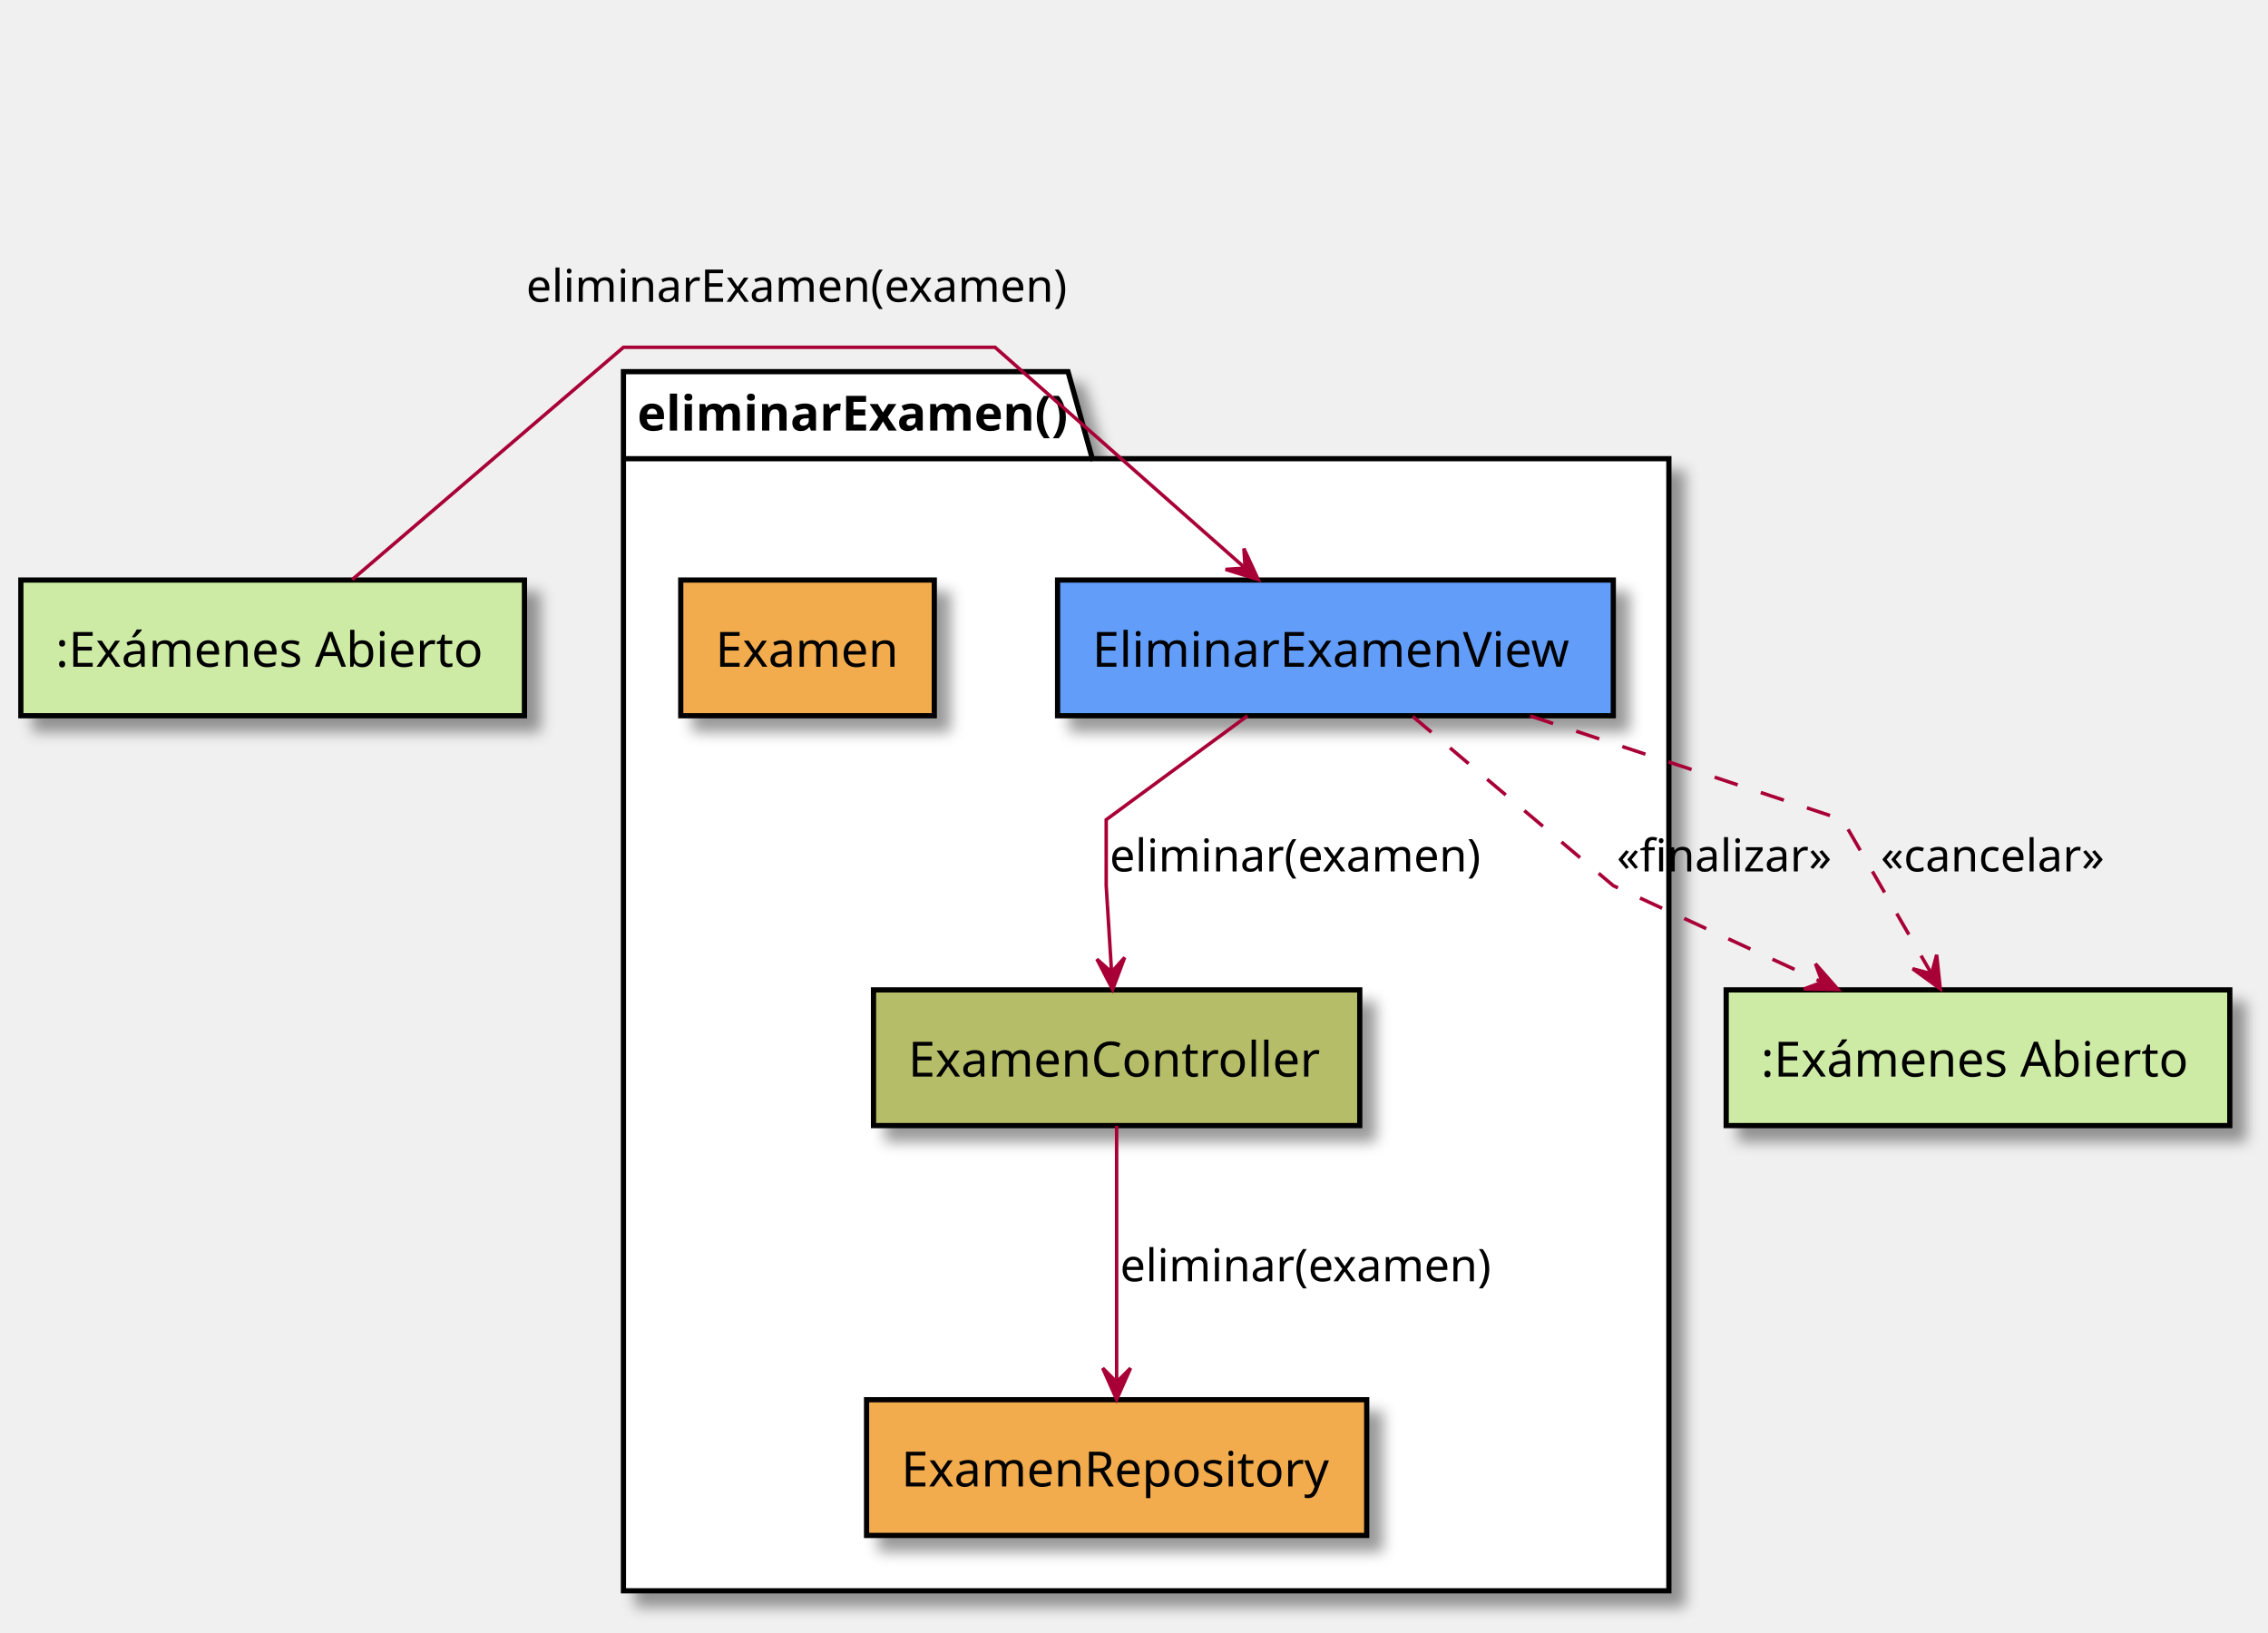
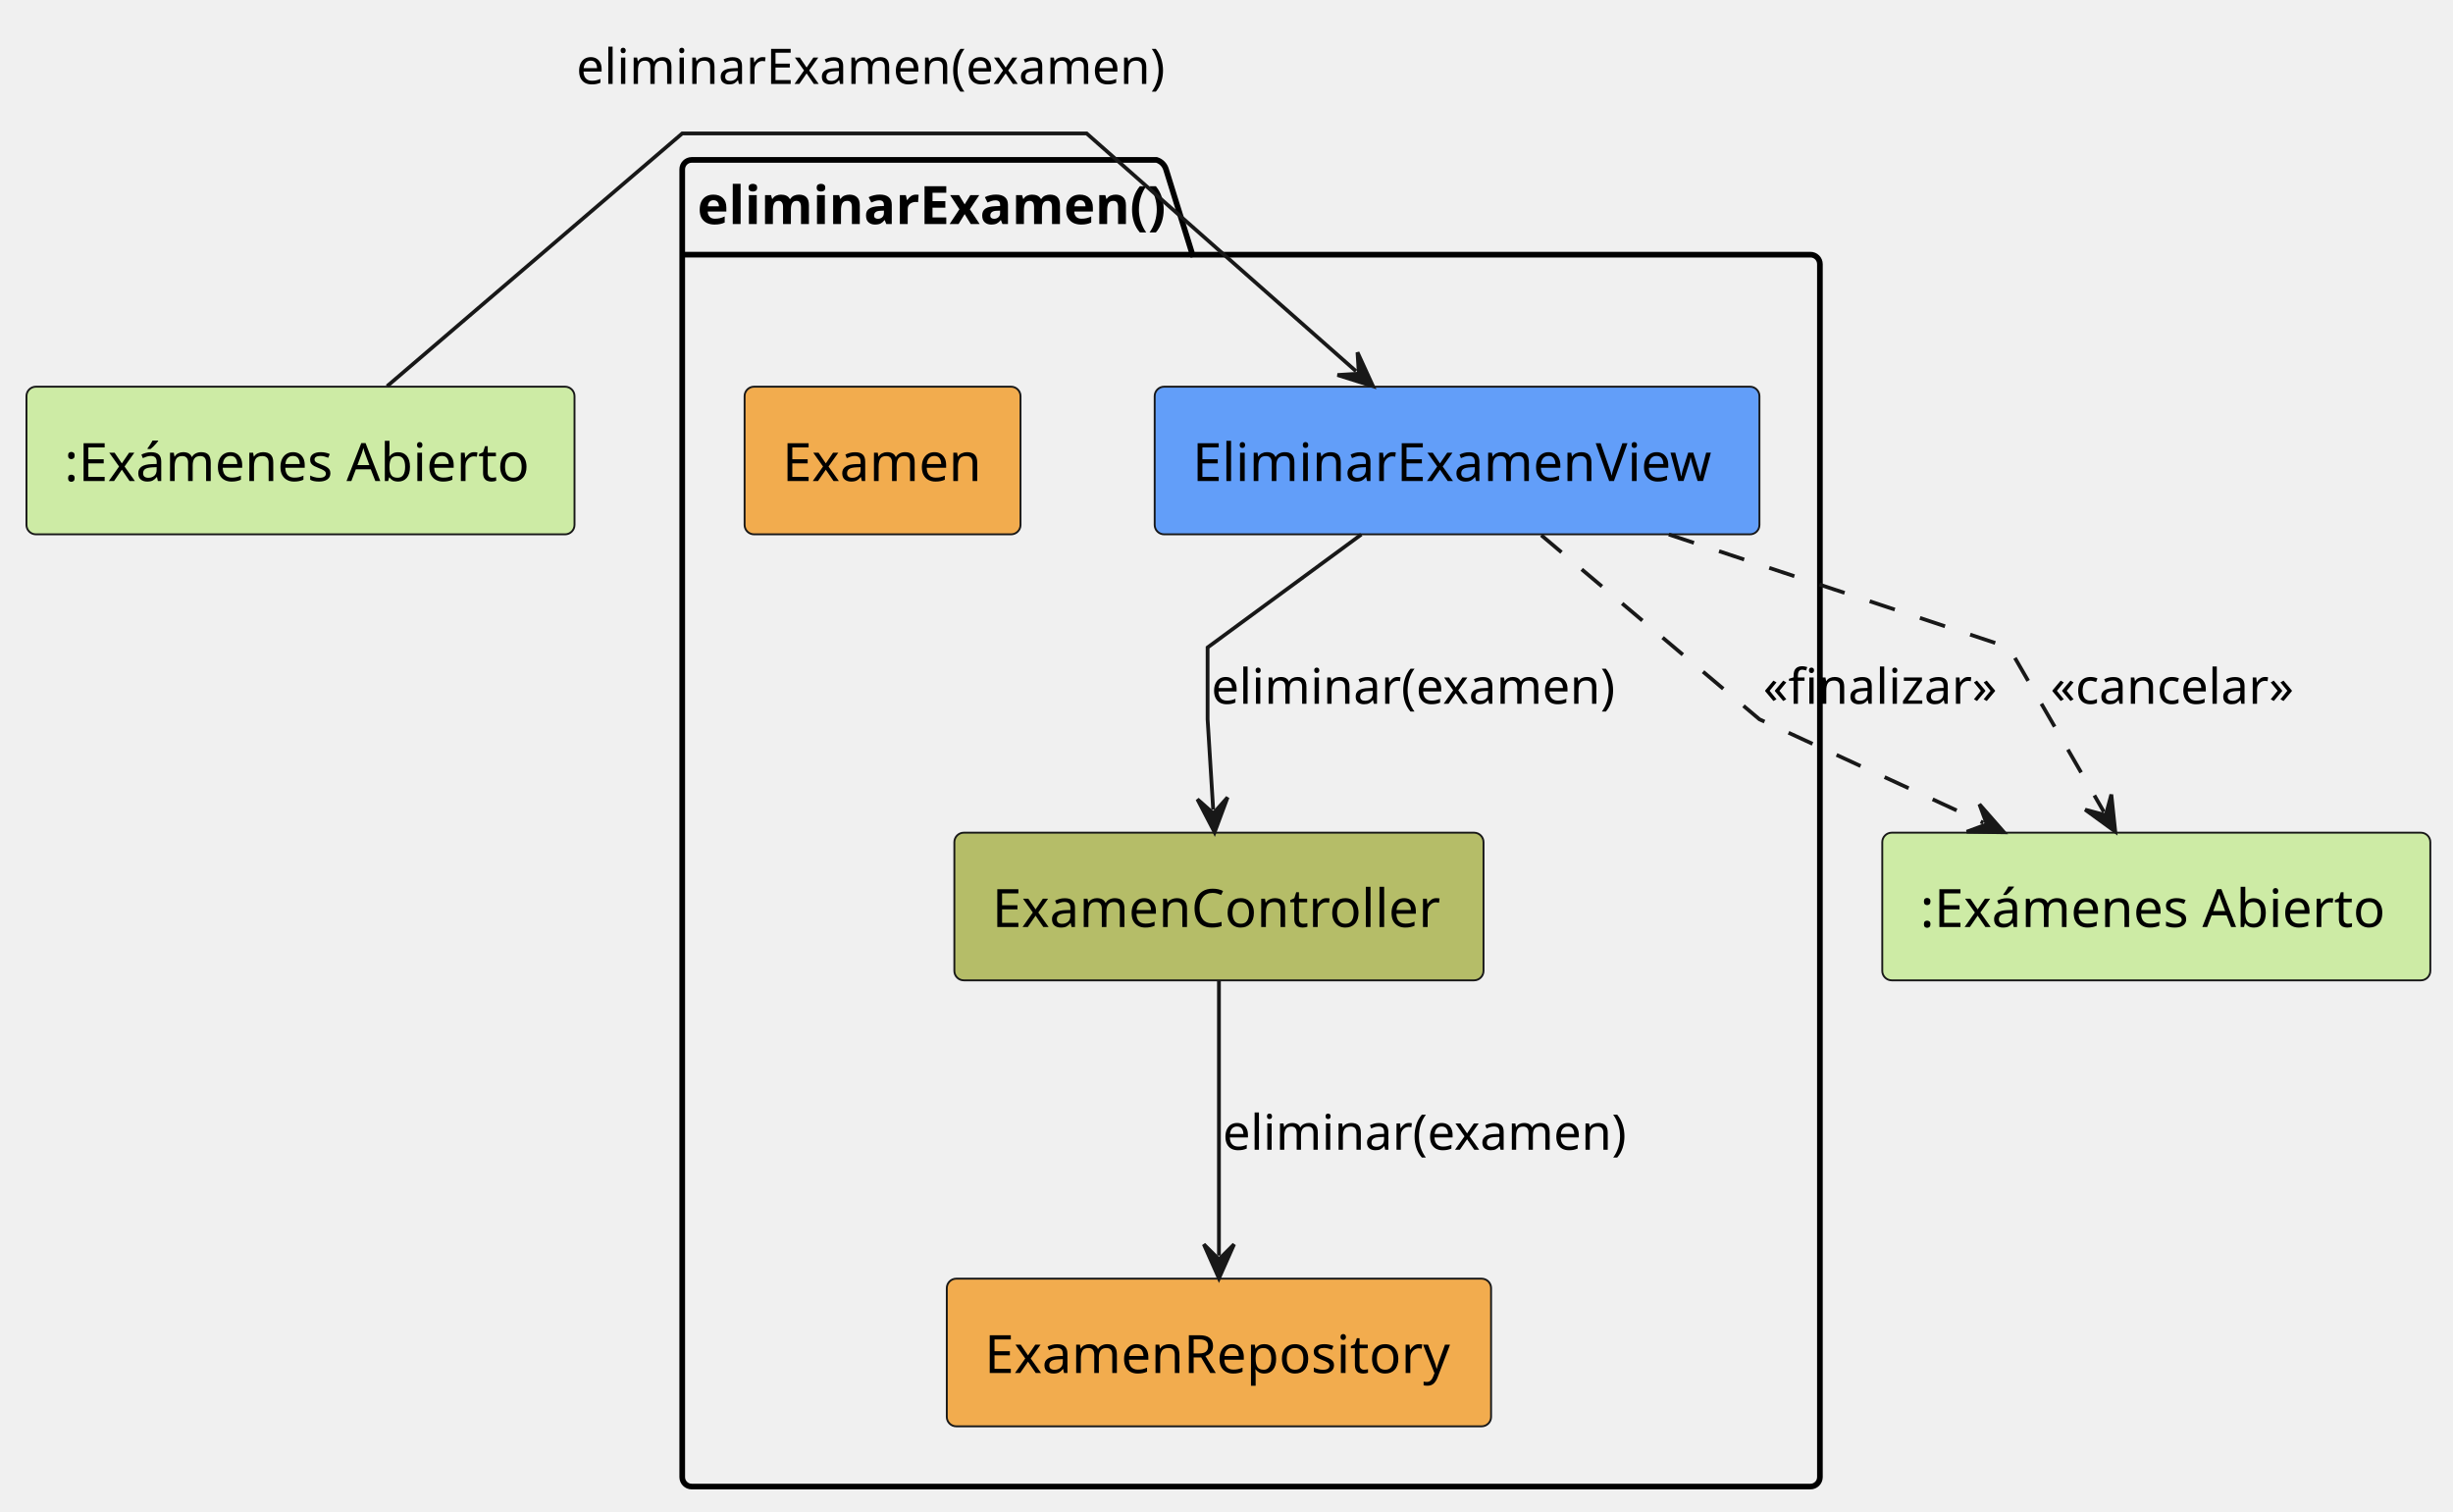
- <svg xmlns="http://www.w3.org/2000/svg" contentScriptType="application/ecmascript" contentStyleType="text/css" height="470px" preserveAspectRatio="none" style="width:653px;height:470px;" version="1.1" viewBox="0 0 653 470" width="653px" zoomAndPan="magnify">
-   <defs>
-     <filter height="300%" id="fm4de2j50etwm" width="300%" x="-1" y="-1">
-       <feGaussianBlur result="blurOut" stdDeviation="2.0" />
-       <feColorMatrix in="blurOut" result="blurOut2" type="matrix" values="0 0 0 0 0 0 0 0 0 0 0 0 0 0 0 0 0 0 .4 0" />
-       <feOffset dx="4.0" dy="4.0" in="blurOut2" result="blurOut3" />
-       <feBlend in="SourceGraphic" in2="blurOut3" mode="normal" />
-     </filter>
-   </defs>
+ <svg xmlns="http://www.w3.org/2000/svg" contentStyleType="text/css" height="400px" preserveAspectRatio="none" style="width:649px;height:400px;background:#FFFFFF;" version="1.1" viewBox="0 0 649 400" width="649px" zoomAndPan="magnify">
+   <defs />
  <g>
-     <polygon fill="#FFFFFF" filter="url(#fm4de2j50etwm)" points="179.5,107,307.5,107,314.5,132.068,480.5,132.068,480.5,458,179.5,458,179.5,107" style="stroke: #000000; stroke-width: 1.5;" />
-     <line style="stroke: #000000; stroke-width: 1.5;" x1="179.5" x2="314.5" y1="132.068" y2="132.068" />
-     <text fill="#000000" font-family="sans-serif" font-size="14" font-weight="bold" lengthAdjust="spacingAndGlyphs" textLength="122" x="183.5" y="123.966">eliminarExamen()</text>
-     <rect fill="#629EF9" filter="url(#fm4de2j50etwm)" height="39.068" style="stroke: #000000; stroke-width: 1.5;" width="160" x="304.5" y="167" />
-     <text fill="#000000" font-family="sans-serif" font-size="14" lengthAdjust="spacingAndGlyphs" textLength="140" x="314.5" y="191.966">EliminarExamenView</text>
-     <rect fill="#B5BD68" filter="url(#fm4de2j50etwm)" height="39.068" style="stroke: #000000; stroke-width: 1.5;" width="140" x="251.5" y="285" />
-     <text fill="#000000" font-family="sans-serif" font-size="14" lengthAdjust="spacingAndGlyphs" textLength="120" x="261.5" y="309.966">ExamenController</text>
-     <rect fill="#F2AC4E" filter="url(#fm4de2j50etwm)" height="39.068" style="stroke: #000000; stroke-width: 1.5;" width="144" x="249.5" y="403" />
-     <text fill="#000000" font-family="sans-serif" font-size="14" lengthAdjust="spacingAndGlyphs" textLength="124" x="259.5" y="427.966">ExamenRepository</text>
-     <rect fill="#F2AC4E" filter="url(#fm4de2j50etwm)" height="39.068" style="stroke: #000000; stroke-width: 1.5;" width="73" x="196" y="167" />
-     <text fill="#000000" font-family="sans-serif" font-size="14" lengthAdjust="spacingAndGlyphs" textLength="53" x="206" y="191.966">Examen</text>
-     <rect fill="#CDEBA5" filter="url(#fm4de2j50etwm)" height="39.068" style="stroke: #000000; stroke-width: 1.5;" width="145" x="6" y="167" />
-     <text fill="#000000" font-family="sans-serif" font-size="14" lengthAdjust="spacingAndGlyphs" textLength="125" x="16" y="191.966">:Exámenes Abierto</text>
-     <rect fill="#CDEBA5" filter="url(#fm4de2j50etwm)" height="39.068" style="stroke: #000000; stroke-width: 1.5;" width="145" x="497" y="285" />
-     <text fill="#000000" font-family="sans-serif" font-size="14" lengthAdjust="spacingAndGlyphs" textLength="125" x="507" y="309.966">:Exámenes Abierto</text>
-     <path d="M101.42,166.87 C131.22,141.35 179.5,100 179.5,100 C179.5,100 286.5,100 286.5,100 C286.5,100 329.41,137.87 358.44,163.5 " fill="none" id="ExamenesAbierto-&gt;EliminarExamenView" style="stroke: #A80036; stroke-width: 1.0;" />
-     <polygon fill="#A80036" points="362.26,166.87,358.138,157.925,358.503,163.57,352.858,163.936,362.26,166.87" style="stroke: #A80036; stroke-width: 1.0;" />
-     <text fill="#000000" font-family="sans-serif" font-size="13" lengthAdjust="spacingAndGlyphs" textLength="152" x="151.5" y="86.897">eliminarExamen(examen)</text>
-     <path d="M359.17,206.11 C340.56,219.79 318.5,236 318.5,236 C318.5,236 318.5,255 318.5,255 C318.5,255 319.27,267.41 320.03,279.68 " fill="none" id="EliminarExamenView-&gt;ExamenController" style="stroke: #A80036; stroke-width: 1.0;" />
-     <polygon fill="#A80036" points="320.35,284.89,323.804,275.667,320.05,279.899,315.818,276.146,320.35,284.89" style="stroke: #A80036; stroke-width: 1.0;" />
-     <text fill="#000000" font-family="sans-serif" font-size="13" lengthAdjust="spacingAndGlyphs" textLength="104" x="319.5" y="250.897">eliminar(examen)</text>
-     <path d="M321.5,324.14 C321.5,344.18 321.5,376.09 321.5,397.88 " fill="none" id="ExamenController-&gt;ExamenRepository" style="stroke: #A80036; stroke-width: 1.0;" />
-     <polygon fill="#A80036" points="321.5,402.91,325.5,393.91,321.5,397.91,317.5,393.91,321.5,402.91" style="stroke: #A80036; stroke-width: 1.0;" />
-     <text fill="#000000" font-family="sans-serif" font-size="13" lengthAdjust="spacingAndGlyphs" textLength="104" x="322.5" y="368.897">eliminar(examen)</text>
-     <path d="M406.78,206.3 C430.46,226.28 464.5,255 464.5,255 C464.5,255 496.12,269.61 524.66,282.79 " fill="none" id="EliminarExamenView-&gt;ExamenesAbiertoSalida" style="stroke: #A80036; stroke-width: 1.0; stroke-dasharray: 7.0,7.0;" />
-     <polygon fill="#A80036" points="529.2,284.89,522.709,277.483,524.662,282.792,519.352,284.744,529.2,284.89" style="stroke: #A80036; stroke-width: 1.0;" />
-     <text fill="#000000" font-family="sans-serif" font-size="13" lengthAdjust="spacingAndGlyphs" textLength="60" x="465.5" y="250.897">«finalizar»</text>
-     <path d="M440.53,206.11 C481.7,219.79 530.5,236 530.5,236 C530.5,236 544.84,260.83 556.13,280.37 " fill="none" id="EliminarExamenView-&gt;ExamenesAbiertoSalida-1" style="stroke: #A80036; stroke-width: 1.0; stroke-dasharray: 7.0,7.0;" />
-     <polygon fill="#A80036" points="558.64,284.7,557.603,274.906,556.139,280.37,550.675,278.907,558.64,284.7" style="stroke: #A80036; stroke-width: 1.0;" />
-     <text fill="#000000" font-family="sans-serif" font-size="13" lengthAdjust="spacingAndGlyphs" textLength="63" x="541.5" y="250.897">«cancelar»</text>
+     <g id="cluster_eliminarExamen">
+       <path d="M183,42.309 L306,42.309 A3.75,3.75 0 0 1 308.5,44.809 L315.5,67.377 L479,67.377 A2.5,2.5 0 0 1 481.5,69.877 L481.5,390.809 A2.5,2.5 0 0 1 479,393.309 L183,393.309 A2.5,2.5 0 0 1 180.5,390.809 L180.5,44.809 A2.5,2.5 0 0 1 183,42.309 " fill="none" style="stroke:#000000;stroke-width:1.5;" />
+       <line style="stroke:#000000;stroke-width:1.5;" x1="180.5" x2="315.5" y1="67.377" y2="67.377" />
+       <text fill="#000000" font-family="sans-serif" font-size="14" font-weight="bold" lengthAdjust="spacing" textLength="122" x="184.5" y="59.275">eliminarExamen()</text>
+     </g>
+     <g id="elem_EliminarExamenView">
+       <rect fill="#629EF9" height="39.068" rx="2.5" ry="2.5" style="stroke:#181818;stroke-width:0.5;" width="160" x="305.5" y="102.309" />
+       <text fill="#000000" font-family="sans-serif" font-size="14" lengthAdjust="spacing" textLength="140" x="315.5" y="127.275">EliminarExamenView</text>
+     </g>
+     <g id="elem_ExamenController">
+       <rect fill="#B5BD68" height="39.068" rx="2.5" ry="2.5" style="stroke:#181818;stroke-width:0.5;" width="140" x="252.5" y="220.309" />
+       <text fill="#000000" font-family="sans-serif" font-size="14" lengthAdjust="spacing" textLength="120" x="262.5" y="245.275">ExamenController</text>
+     </g>
+     <g id="elem_ExamenRepository">
+       <rect fill="#F2AC4E" height="39.068" rx="2.5" ry="2.5" style="stroke:#181818;stroke-width:0.5;" width="144" x="250.5" y="338.309" />
+       <text fill="#000000" font-family="sans-serif" font-size="14" lengthAdjust="spacing" textLength="124" x="260.5" y="363.275">ExamenRepository</text>
+     </g>
+     <g id="elem_Examen">
+       <rect fill="#F2AC4E" height="39.068" rx="2.5" ry="2.5" style="stroke:#181818;stroke-width:0.5;" width="73" x="197" y="102.309" />
+       <text fill="#000000" font-family="sans-serif" font-size="14" lengthAdjust="spacing" textLength="53" x="207" y="127.275">Examen</text>
+     </g>
+     <g id="elem_ExamenesAbierto">
+       <rect fill="#CDEBA5" height="39.068" rx="2.5" ry="2.5" style="stroke:#181818;stroke-width:0.5;" width="145" x="7" y="102.309" />
+       <text fill="#000000" font-family="sans-serif" font-size="14" lengthAdjust="spacing" textLength="125" x="17" y="127.275">:Exámenes Abierto</text>
+     </g>
+     <g id="elem_ExamenesAbiertoSalida">
+       <rect fill="#CDEBA5" height="39.068" rx="2.5" ry="2.5" style="stroke:#181818;stroke-width:0.5;" width="145" x="498" y="220.309" />
+       <text fill="#000000" font-family="sans-serif" font-size="14" lengthAdjust="spacing" textLength="125" x="508" y="245.275">:Exámenes Abierto</text>
+     </g>
+     <g id="link_ExamenesAbierto_EliminarExamenView">
+       <path d="M102.42,102.179 C132.22,76.659 180.5,35.309 180.5,35.309 C180.5,35.309 287.5,35.309 287.5,35.309 C287.5,35.309 329.852,72.688 358.762,98.208 " fill="none" id="ExamenesAbierto-to-EliminarExamenView" style="stroke:#181818;stroke-width:1.0;" />
+       <polygon fill="#181818" points="363.26,102.179,359.16,93.224,359.512,98.87,353.866,99.222,363.26,102.179" style="stroke:#181818;stroke-width:1.0;" />
+       <text fill="#000000" font-family="sans-serif" font-size="13" lengthAdjust="spacing" textLength="152" x="152.5" y="22.206">eliminarExamen(examen)</text>
+     </g>
+     <g id="link_EliminarExamenView_ExamenController">
+       <path d="M360.17,141.419 C341.56,155.099 319.5,171.309 319.5,171.309 C319.5,171.309 319.5,190.309 319.5,190.309 C319.5,190.309 320.128,200.531 320.978,214.211 " fill="none" id="EliminarExamenView-to-ExamenController" style="stroke:#181818;stroke-width:1.0;" />
+       <polygon fill="#181818" points="321.35,220.199,324.784,210.968,321.04,215.209,316.8,211.464,321.35,220.199" style="stroke:#181818;stroke-width:1.0;" />
+       <text fill="#000000" font-family="sans-serif" font-size="13" lengthAdjust="spacing" textLength="104" x="320.5" y="186.206">eliminar(examen)</text>
+     </g>
+     <g id="link_ExamenController_ExamenRepository">
+       <path d="M322.5,259.449 C322.5,281.089 322.5,310.589 322.5,332.219 " fill="none" id="ExamenController-to-ExamenRepository" style="stroke:#181818;stroke-width:1.0;" />
+       <polygon fill="#181818" points="322.5,338.219,326.5,329.219,322.5,333.219,318.5,329.219,322.5,338.219" style="stroke:#181818;stroke-width:1.0;" />
+       <text fill="#000000" font-family="sans-serif" font-size="13" lengthAdjust="spacing" textLength="104" x="323.5" y="304.206">eliminar(examen)</text>
+     </g>
+     <g id="link_EliminarExamenView_ExamenesAbiertoSalida">
+       <path d="M407.78,141.609 C431.46,161.589 465.5,190.309 465.5,190.309 C465.5,190.309 495.143,204.003 524.753,217.683 " fill="none" id="EliminarExamenView-to-ExamenesAbiertoSalida" style="stroke:#181818;stroke-width:1.0;stroke-dasharray:7.0,7.0;" />
+       <polygon fill="#181818" points="530.2,220.199,523.707,212.793,525.661,218.102,520.352,220.055,530.2,220.199" style="stroke:#181818;stroke-width:1.0;" />
+       <text fill="#000000" font-family="sans-serif" font-size="13" lengthAdjust="spacing" textLength="60" x="466.5" y="186.206">«finalizar»</text>
+     </g>
+     <g id="link_EliminarExamenView_ExamenesAbiertoSalida">
+       <path d="M441.53,141.419 C482.7,155.099 531.5,171.309 531.5,171.309 C531.5,171.309 545.099,194.833 556.639,214.813 " fill="none" id="EliminarExamenView-to-ExamenesAbiertoSalida-1" style="stroke:#181818;stroke-width:1.0;stroke-dasharray:7.0,7.0;" />
+       <polygon fill="#181818" points="559.64,220.009,558.602,210.215,557.139,215.679,551.675,214.216,559.64,220.009" style="stroke:#181818;stroke-width:1.0;" />
+       <text fill="#000000" font-family="sans-serif" font-size="13" lengthAdjust="spacing" textLength="63" x="542.5" y="186.206">«cancelar»</text>
+     </g>
  </g>
</svg>
